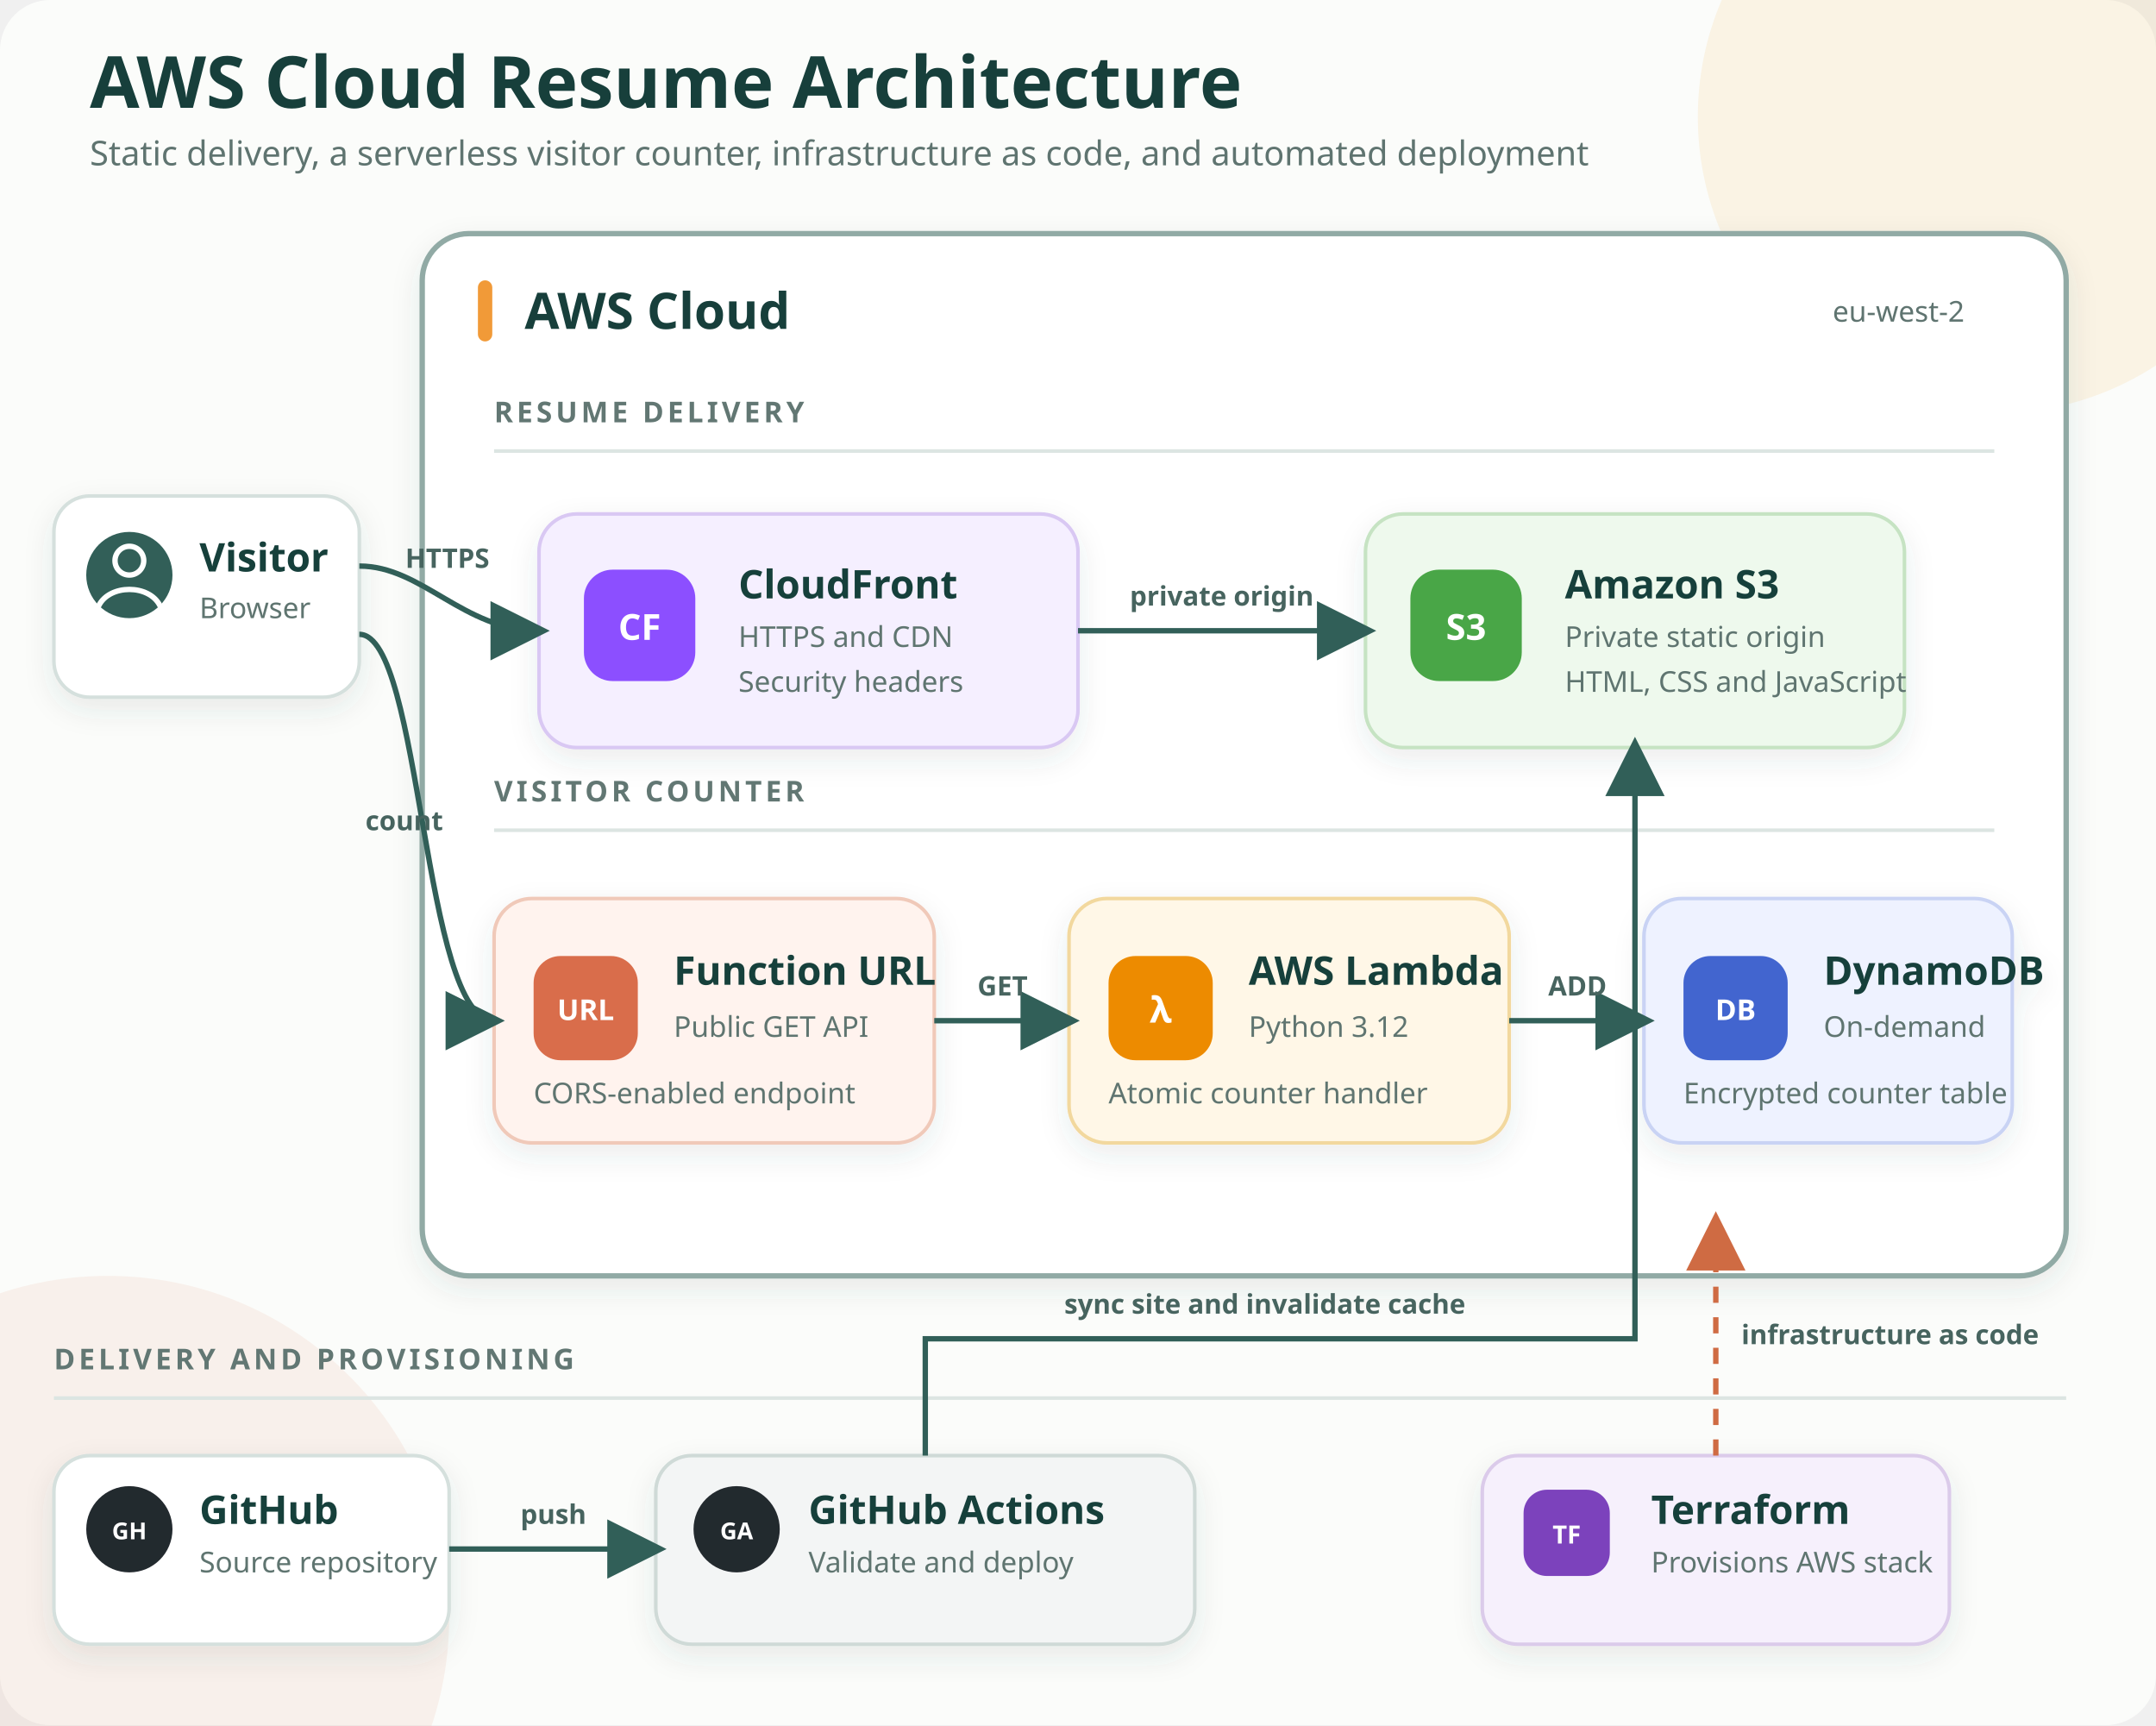
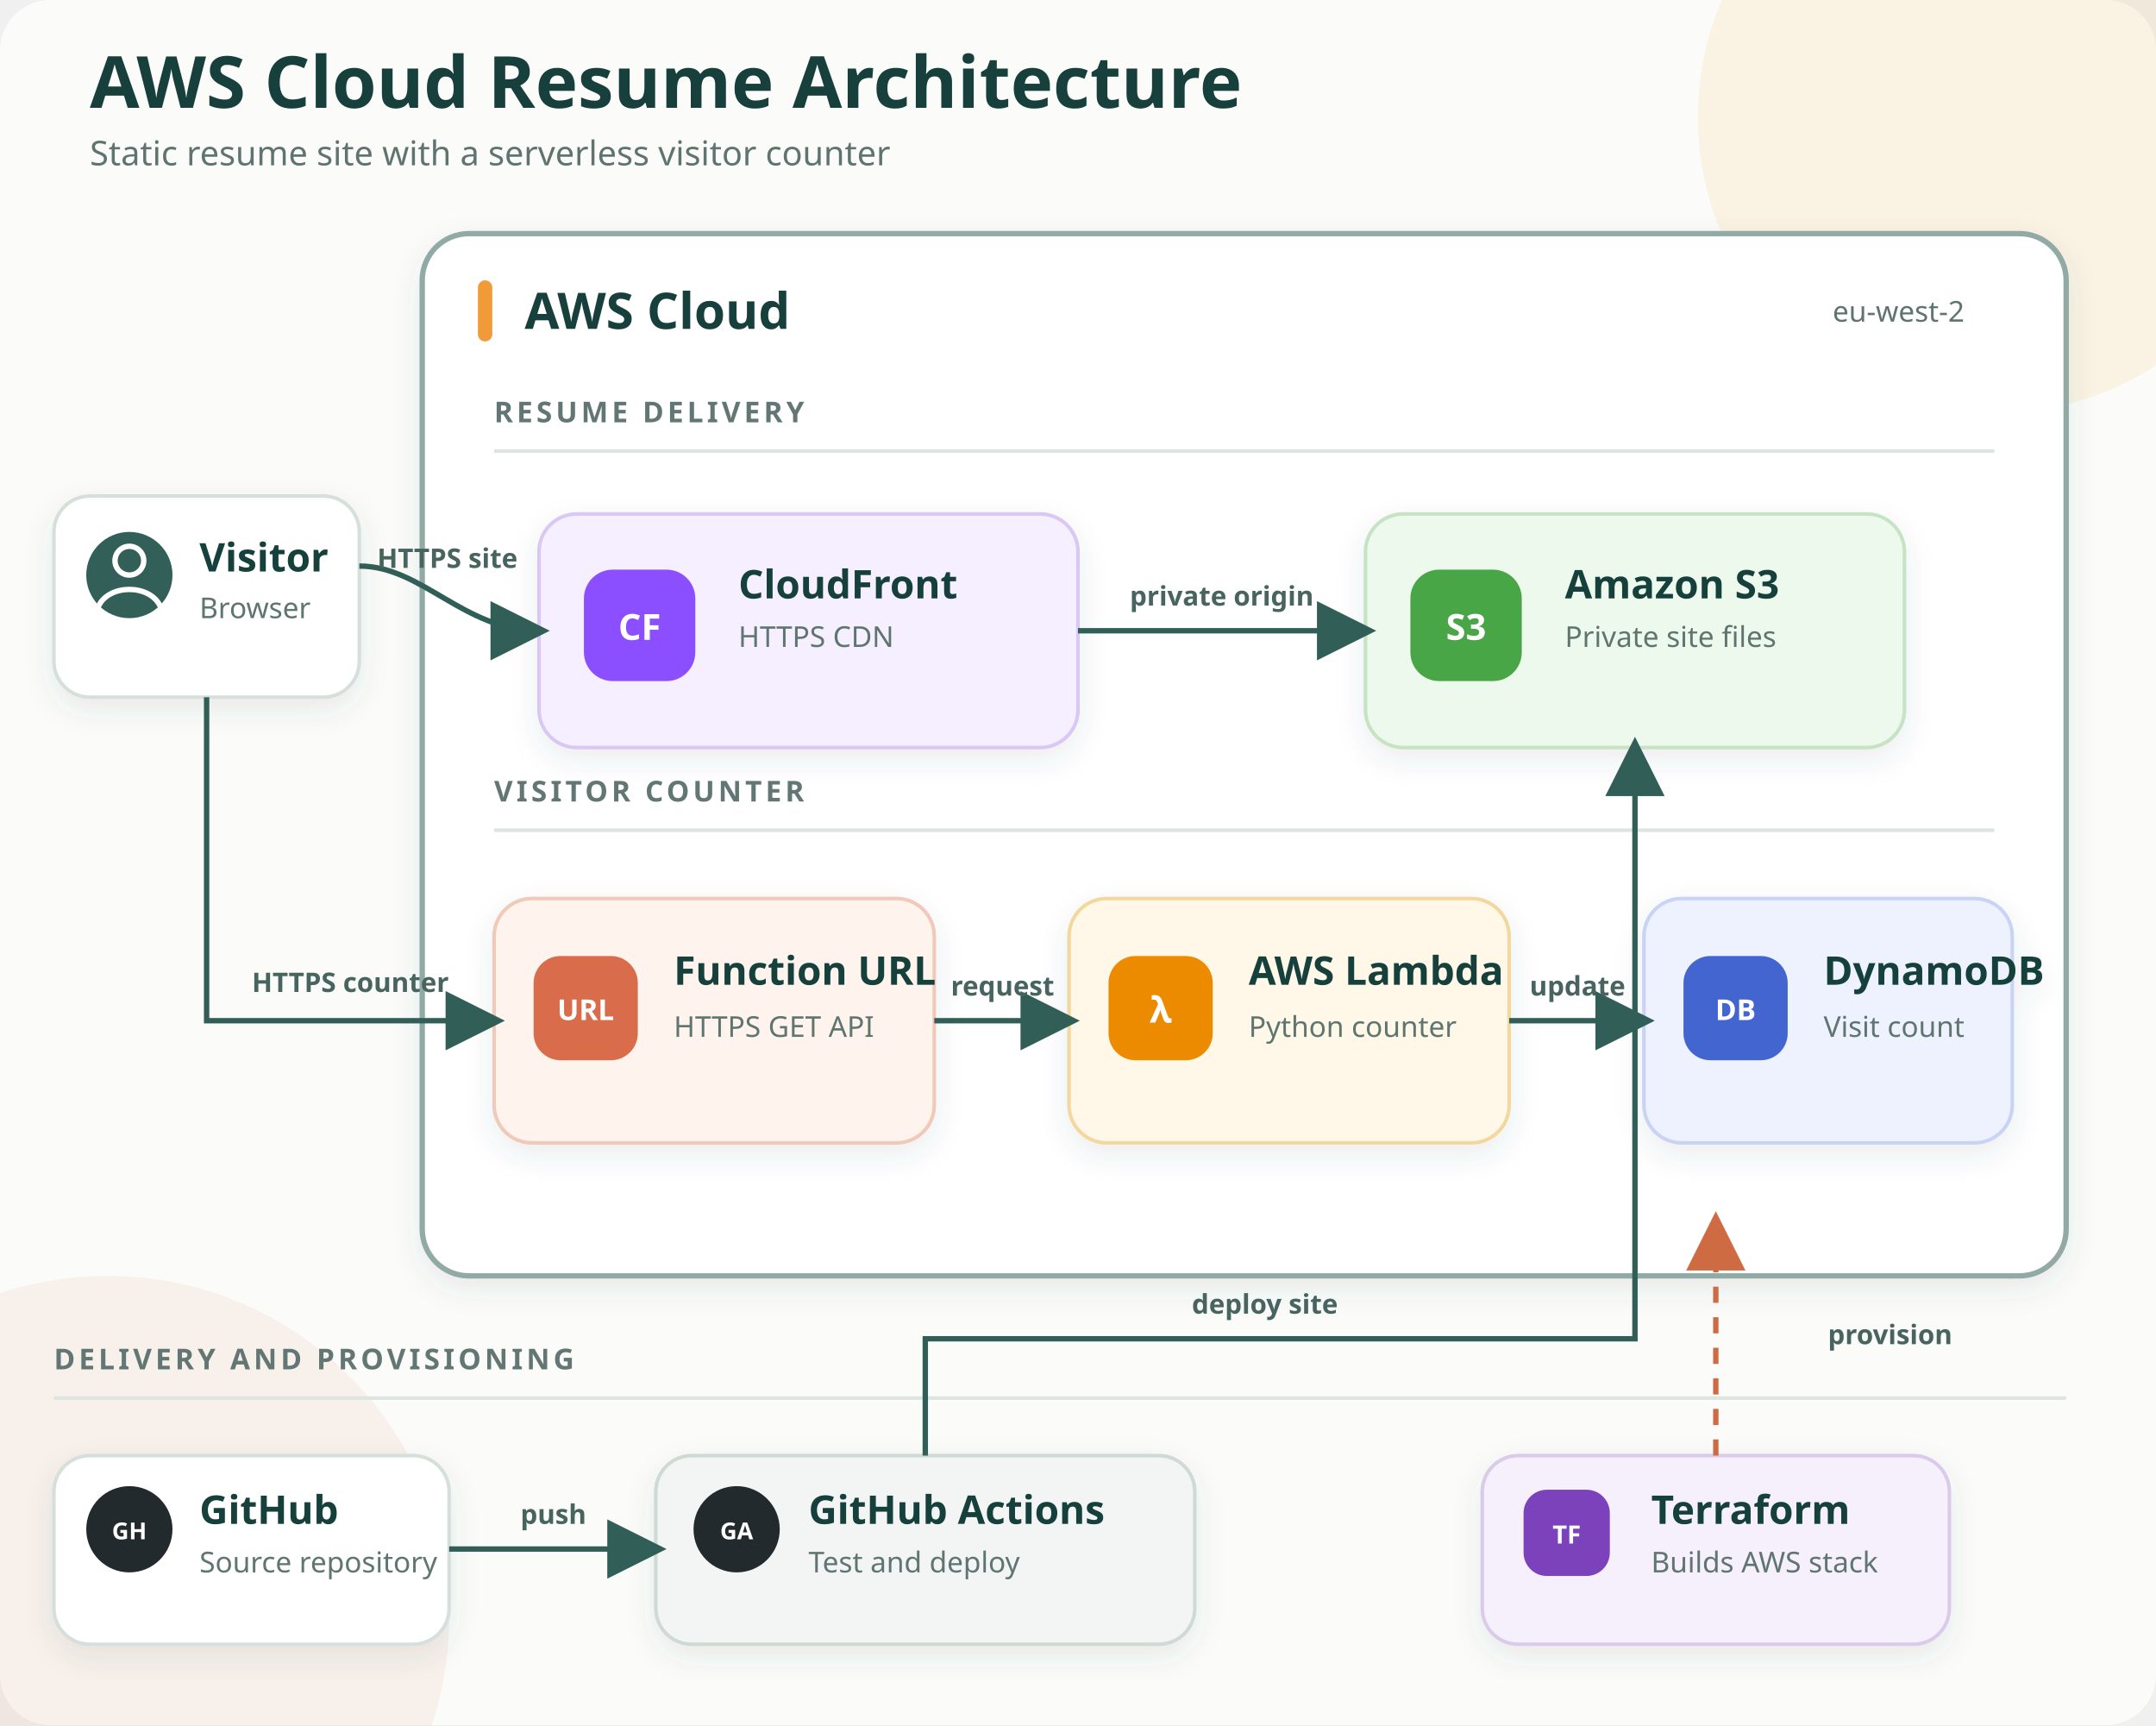
<svg xmlns="http://www.w3.org/2000/svg" viewBox="0 0 1200 960" role="img" aria-labelledby="title description">
  <defs>
    <filter id="shadow" x="-20%" y="-20%" width="140%" height="140%">
      <feDropShadow dx="0" dy="6" stdDeviation="8" flood-color="#31524d" flood-opacity="0.10" />
    </filter>
    <marker id="arrow" markerWidth="11" markerHeight="11" refX="9" refY="5.5" orient="auto">
      <path d="M0,0 L11,5.5 L0,11 Z" fill="#315f58" />
    </marker>
    <marker id="arrow-orange" markerWidth="11" markerHeight="11" refX="9" refY="5.5" orient="auto">
      <path d="M0,0 L11,5.5 L0,11 Z" fill="#cf6b43" />
    </marker>
    <style>
      .page-title { font: 700 40px "Trebuchet MS", sans-serif; fill: #173f3b; }
      .page-subtitle { font: 500 19px "Trebuchet MS", sans-serif; fill: #5f7470; }
      .cloud-title { font: 700 28px "Trebuchet MS", sans-serif; fill: #173f3b; }
      .section-label { font: 700 16px "Trebuchet MS", sans-serif; letter-spacing: 2px; fill: #627773; }
      .node-title { font: 700 22px "Trebuchet MS", sans-serif; fill: #173f3b; }
      .node-copy { font: 500 16px "Trebuchet MS", sans-serif; fill: #5f7470; }
      .icon-text { font: 700 20px "Trebuchet MS", sans-serif; fill: #fff; text-anchor: middle; dominant-baseline: middle; }
      .edge-label { font: 600 15px "Trebuchet MS", sans-serif; fill: #47645f; text-anchor: middle; }
      .flow { fill: none; stroke: #315f58; stroke-width: 3; marker-end: url(#arrow); }
      .provision { fill: none; stroke: #cf6b43; stroke-width: 3; stroke-dasharray: 9 8; marker-end: url(#arrow-orange); }
    </style>
  </defs>
  <rect width="1200" height="960" rx="28" fill="#fbfcfa" />
  <circle cx="1110" cy="65" r="165" fill="#f1c36a" opacity="0.16" />
  <circle cx="60" cy="900" r="190" fill="#e69a79" opacity="0.12" />
  <text x="50" y="60" class="page-title">AWS Cloud Resume Architecture</text>
-   <text x="50" y="92" class="page-subtitle">Static delivery, a serverless visitor counter, infrastructure as code, and automated deployment</text>
+   <text x="50" y="92" class="page-subtitle">Static resume site with a serverless visitor counter</text>
  <rect x="235" y="130" width="915" height="580" rx="26" fill="#ffffff" stroke="#91aaa5" stroke-width="3" filter="url(#shadow)" />
  <rect x="266" y="156" width="8" height="34" rx="4" fill="#f19a38" />
  <text x="292" y="183" class="cloud-title">AWS Cloud</text>
  <text x="1020" y="179" class="node-copy">eu-west-2</text>
  <text x="275" y="235" class="section-label">RESUME DELIVERY</text>
  <line x1="275" y1="251" x2="1110" y2="251" stroke="#dce5e2" stroke-width="2" />
  <text x="275" y="446" class="section-label">VISITOR COUNTER</text>
  <line x1="275" y1="462" x2="1110" y2="462" stroke="#dce5e2" stroke-width="2" />
  <g filter="url(#shadow)">
    <rect x="30" y="276" width="170" height="112" rx="20" fill="#ffffff" stroke="#d5e0dd" stroke-width="2" />
    <circle cx="72" cy="320" r="24" fill="#315f58" />
    <circle cx="72" cy="312" r="8" fill="none" stroke="#fff" stroke-width="3" />
    <path d="M55 337c6-12 28-12 34 0" fill="none" stroke="#fff" stroke-width="3" stroke-linecap="round" />
    <text x="111" y="318" class="node-title">Visitor</text>
    <text x="111" y="344" class="node-copy">Browser</text>
  </g>
  <g filter="url(#shadow)">
    <rect x="300" y="286" width="300" height="130" rx="21" fill="#f5efff" stroke="#d9c8f3" stroke-width="2" />
    <rect x="325" y="317" width="62" height="62" rx="16" fill="#8c4fff" />
    <text x="356" y="349" class="icon-text">CF</text>
    <text x="411" y="333" class="node-title">CloudFront</text>
-     <text x="411" y="360" class="node-copy">HTTPS and CDN</text>
-     <text x="411" y="385" class="node-copy">Security headers</text>
+     <text x="411" y="360" class="node-copy">HTTPS CDN</text>
  </g>
  <g filter="url(#shadow)">
    <rect x="760" y="286" width="300" height="130" rx="21" fill="#eef9ed" stroke="#c6e3c3" stroke-width="2" />
    <rect x="785" y="317" width="62" height="62" rx="16" fill="#4aa646" />
    <text x="816" y="349" class="icon-text">S3</text>
    <text x="871" y="333" class="node-title">Amazon S3</text>
-     <text x="871" y="360" class="node-copy">Private static origin</text>
-     <text x="871" y="385" class="node-copy">HTML, CSS and JavaScript</text>
+     <text x="871" y="360" class="node-copy">Private site files</text>
  </g>
  <g filter="url(#shadow)">
    <rect x="275" y="500" width="245" height="136" rx="21" fill="#fff3ee" stroke="#f0c9b9" stroke-width="2" />
    <rect x="297" y="532" width="58" height="58" rx="15" fill="#d96d4b" />
    <text x="326" y="562" class="icon-text" style="font-size:16px">URL</text>
    <text x="375" y="548" class="node-title">Function URL</text>
-     <text x="375" y="577" class="node-copy">Public GET API</text>
-     <text x="297" y="614" class="node-copy">CORS-enabled endpoint</text>
+     <text x="375" y="577" class="node-copy">HTTPS GET API</text>
  </g>
  <g filter="url(#shadow)">
    <rect x="595" y="500" width="245" height="136" rx="21" fill="#fff7e7" stroke="#f2d89e" stroke-width="2" />
    <rect x="617" y="532" width="58" height="58" rx="15" fill="#ed8b00" />
    <text x="646" y="562" class="icon-text">λ</text>
    <text x="695" y="548" class="node-title">AWS Lambda</text>
-     <text x="695" y="577" class="node-copy">Python 3.12</text>
-     <text x="617" y="614" class="node-copy">Atomic counter handler</text>
+     <text x="695" y="577" class="node-copy">Python counter</text>
  </g>
  <g filter="url(#shadow)">
    <rect x="915" y="500" width="205" height="136" rx="21" fill="#eef2ff" stroke="#c9d3f4" stroke-width="2" />
    <rect x="937" y="532" width="58" height="58" rx="15" fill="#4265cf" />
    <text x="966" y="562" class="icon-text" style="font-size:16px">DB</text>
    <text x="1015" y="548" class="node-title">DynamoDB</text>
-     <text x="1015" y="577" class="node-copy">On-demand</text>
-     <text x="937" y="614" class="node-copy">Encrypted counter table</text>
+     <text x="1015" y="577" class="node-copy">Visit count</text>
  </g>
  <path d="M200 315 C235 315 258 351 300 351" class="flow" />
-   <text x="249" y="316" class="edge-label">HTTPS</text>
+   <text x="249" y="316" class="edge-label">HTTPS site</text>
  <path d="M600 351 H760" class="flow" />
  <text x="680" y="337" class="edge-label">private origin</text>
-   <path d="M200 353 C235 353 235 568 275 568" class="flow" />
-   <text x="225" y="462" class="edge-label">count</text>
+   <path d="M115 388 V568 H275" class="flow" />
+   <text x="195" y="552" class="edge-label">HTTPS counter</text>
  <path d="M520 568 H595" class="flow" />
-   <text x="558" y="554" class="edge-label">GET</text>
+   <text x="558" y="554" class="edge-label">request</text>
  <path d="M840 568 H915" class="flow" />
-   <text x="878" y="554" class="edge-label">ADD</text>
+   <text x="878" y="554" class="edge-label">update</text>
  <text x="30" y="762" class="section-label">DELIVERY AND PROVISIONING</text>
  <line x1="30" y1="778" x2="1150" y2="778" stroke="#dce5e2" stroke-width="2" />
  <g filter="url(#shadow)">
    <rect x="30" y="810" width="220" height="105" rx="20" fill="#ffffff" stroke="#d5e0dd" stroke-width="2" />
    <circle cx="72" cy="851" r="24" fill="#24292f" />
    <text x="72" y="852" class="icon-text" style="font-size:13px">GH</text>
    <text x="111" y="848" class="node-title">GitHub</text>
    <text x="111" y="875" class="node-copy">Source repository</text>
  </g>
  <g filter="url(#shadow)">
    <rect x="365" y="810" width="300" height="105" rx="20" fill="#f3f5f5" stroke="#cfdad7" stroke-width="2" />
    <circle cx="410" cy="851" r="24" fill="#24292f" />
    <text x="410" y="852" class="icon-text" style="font-size:13px">GA</text>
    <text x="450" y="848" class="node-title">GitHub Actions</text>
-     <text x="450" y="875" class="node-copy">Validate and deploy</text>
+     <text x="450" y="875" class="node-copy">Test and deploy</text>
  </g>
  <g filter="url(#shadow)">
    <rect x="825" y="810" width="260" height="105" rx="20" fill="#f6f0fc" stroke="#dbcbea" stroke-width="2" />
    <rect x="848" y="829" width="48" height="48" rx="13" fill="#7b42bc" />
    <text x="872" y="854" class="icon-text" style="font-size:14px">TF</text>
    <text x="919" y="848" class="node-title">Terraform</text>
-     <text x="919" y="875" class="node-copy">Provisions AWS stack</text>
+     <text x="919" y="875" class="node-copy">Builds AWS stack</text>
  </g>
  <path d="M250 862 H365" class="flow" />
  <text x="308" y="848" class="edge-label">push</text>
  <path d="M515 810 V745 H910 V416" class="flow" />
-   <text x="704" y="731" class="edge-label">sync site and invalidate cache</text>
+   <text x="704" y="731" class="edge-label">deploy site</text>
  <path d="M955 810 V680" class="provision" />
-   <text x="1052" y="748" class="edge-label">infrastructure as code</text>
+   <text x="1052" y="748" class="edge-label">provision</text>
</svg>
